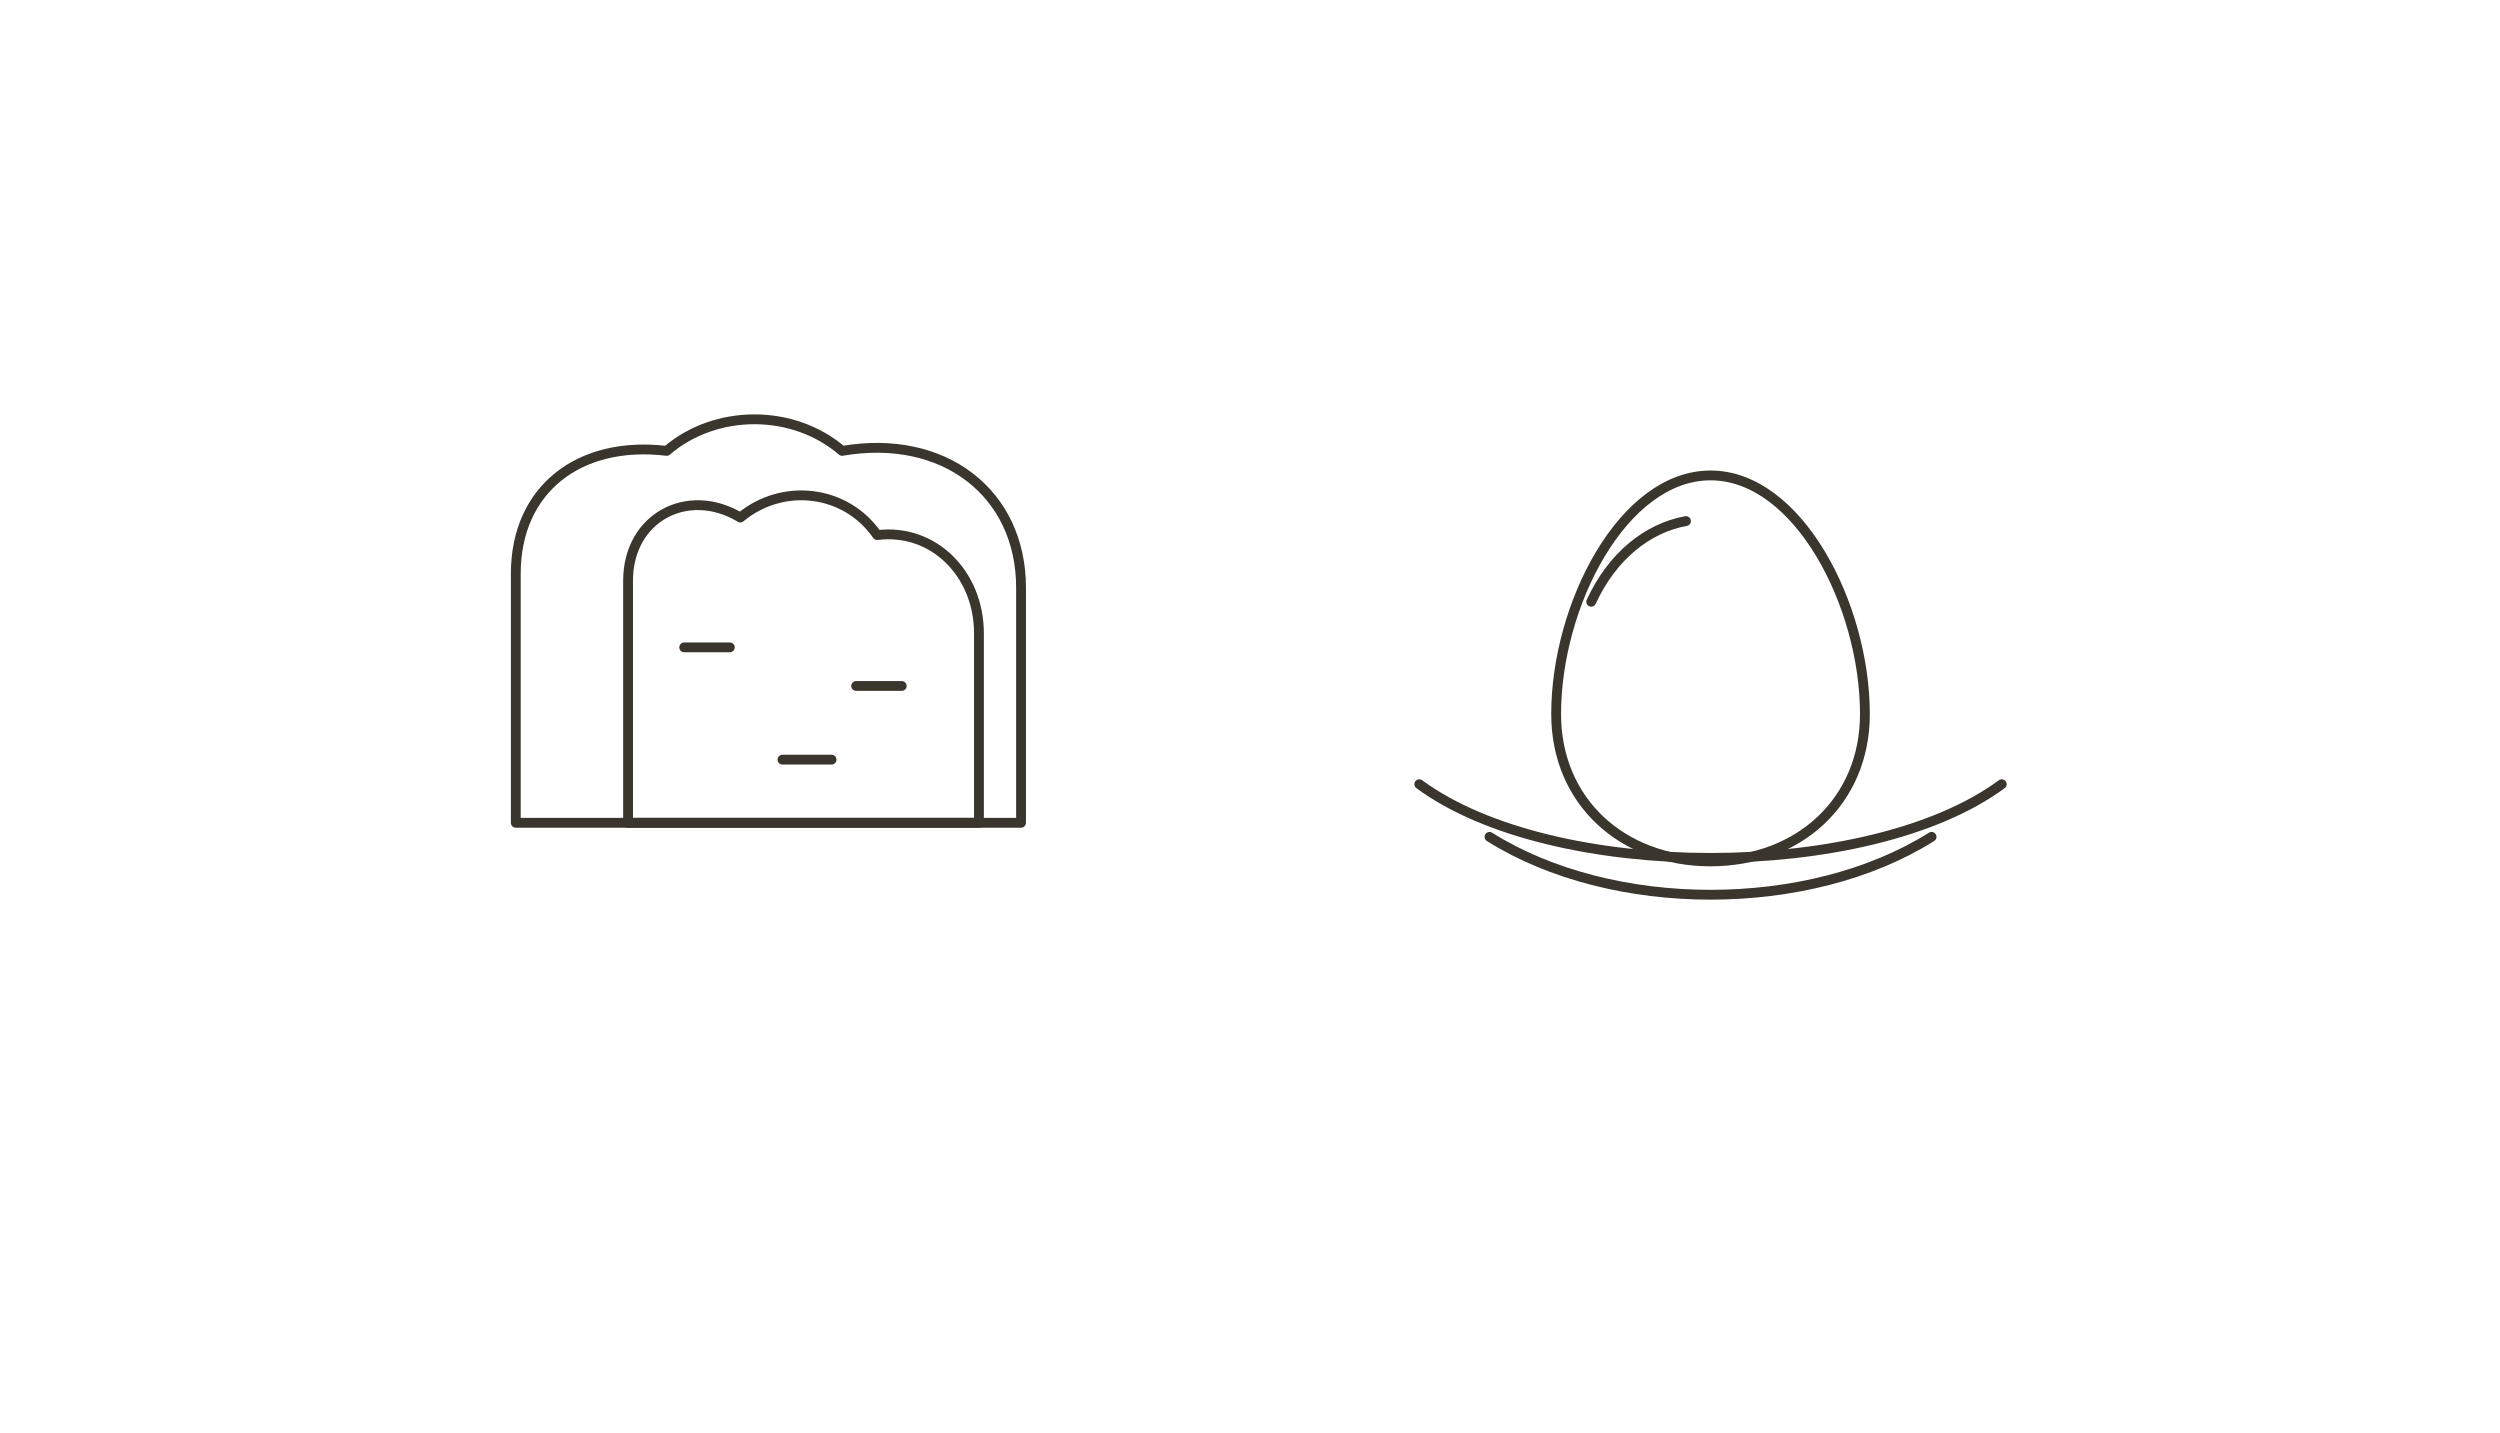
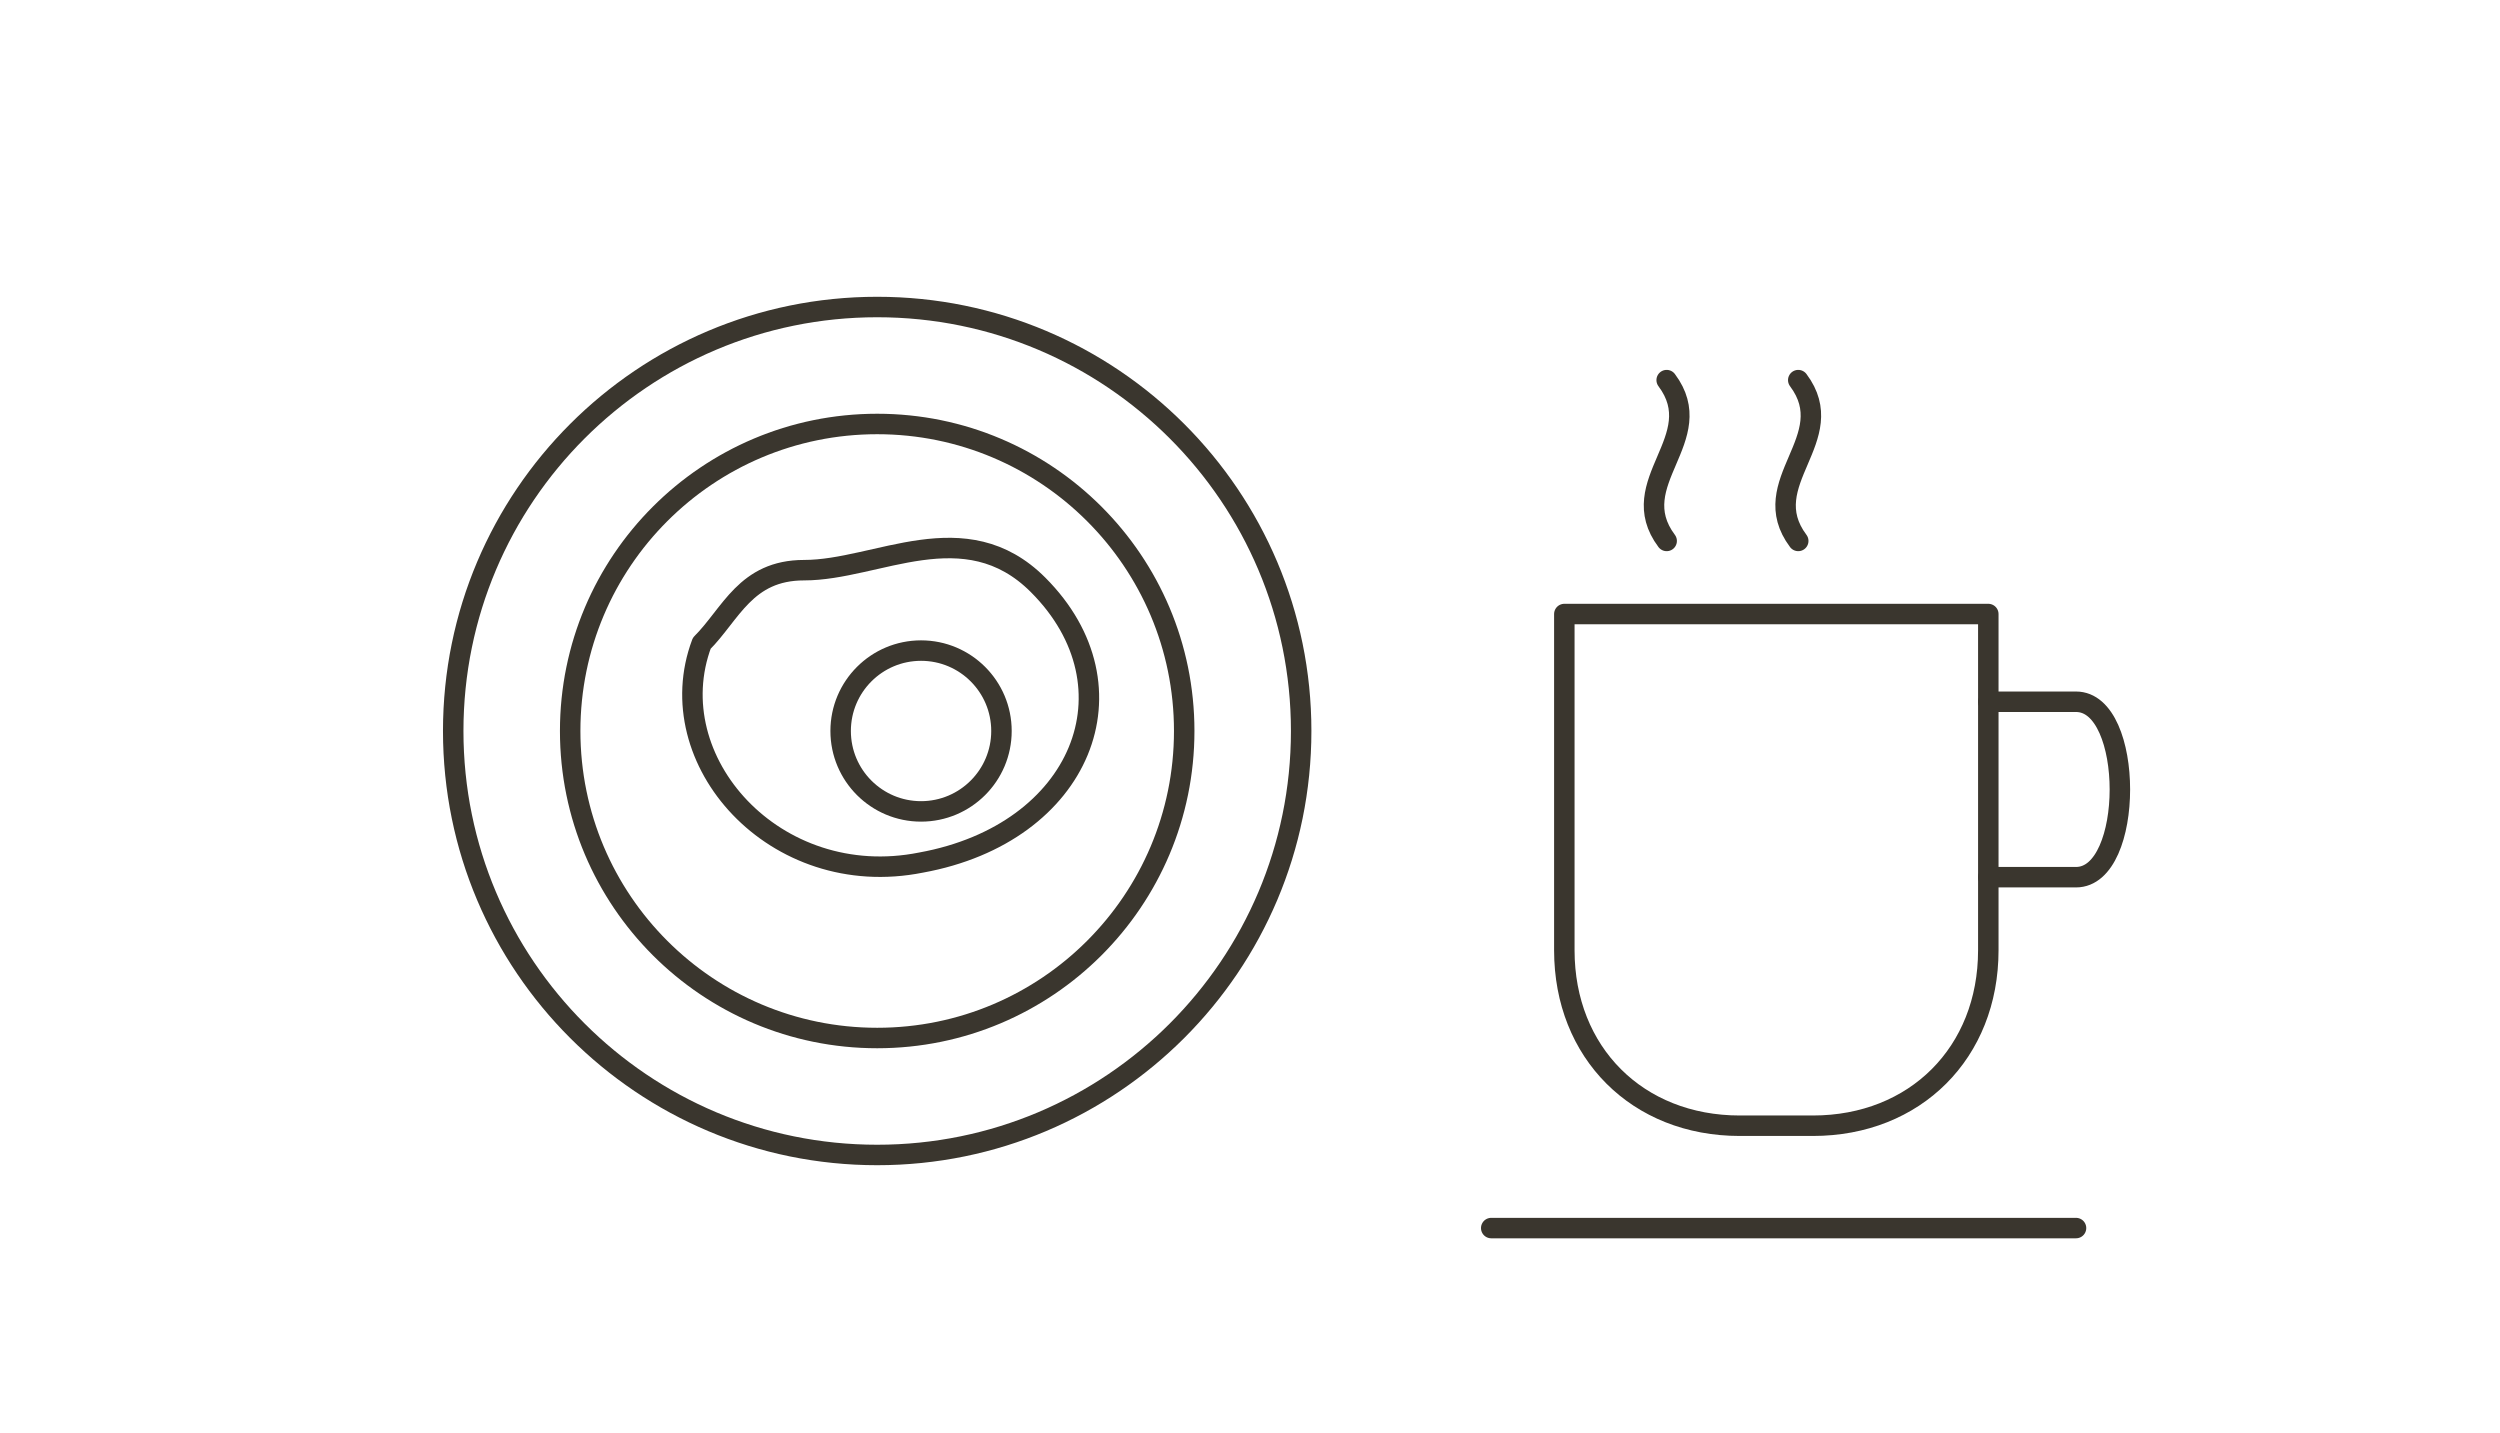
<svg xmlns="http://www.w3.org/2000/svg" width="342" height="196" viewBox="0 0 342 196" fill="none" stroke="#3A362E" stroke-width="2.8" stroke-linecap="round" stroke-linejoin="round">
-   <g transform="translate(108 90) scale(0.48) translate(-171 -89)" fill="none">
-     <g fill="none">
-       <path d="M93 65c0-24 18-38 43-35 14-12 36-12 50 0 29-5 51 12 51 39v67H93Z" fill="none" />
-       <path d="M125 67c0-18 17-27 32-18 12-10 30-8 39 5 16-2 29 11 29 28v54H125Z" fill="none" />
-       <path d="M141 86h13m36 11h13m-34 21h14" fill="none" />
-     </g>
-   </g>
-   <g transform="translate(234 90) scale(0.48) translate(-171 -89)" fill="none">
-     <g fill="none">
-       <path d="M171 37c-25 0-44 37-44 68 0 25 19 42 44 42s44-17 44-42c0-31-19-68-44-68Z" fill="none" />
-       <path d="M88 125c38 28 128 28 166 0m-146 15c35 22 91 22 126 0" fill="none" />
-       <path d="M137 73c6-13 16-21 27-23" fill="none" />
-     </g>
+   <g fill="none">
+     <circle cx="120" cy="100" r="58" />
+     <circle cx="120" cy="100" r="42" />
+     <path d="M96 88c-6 16 10 34 30 30 22-4 30-24 16-38-10-10-22-2-32-2-8 0-10 6-14 10Z" />
+     <circle cx="126" cy="100" r="11" />
+     <path d="M214 84h58v46c0 14-10 24-24 24h-10c-14 0-24-10-24-24Z" />
+     <path d="M272 96h12c8 0 8 24 0 24h-12" />
+     <path d="M228 74c-6-8 6-14 0-22M246 74c-6-8 6-14 0-22" />
+     <path d="M204 168h80" />
  </g>
</svg>
